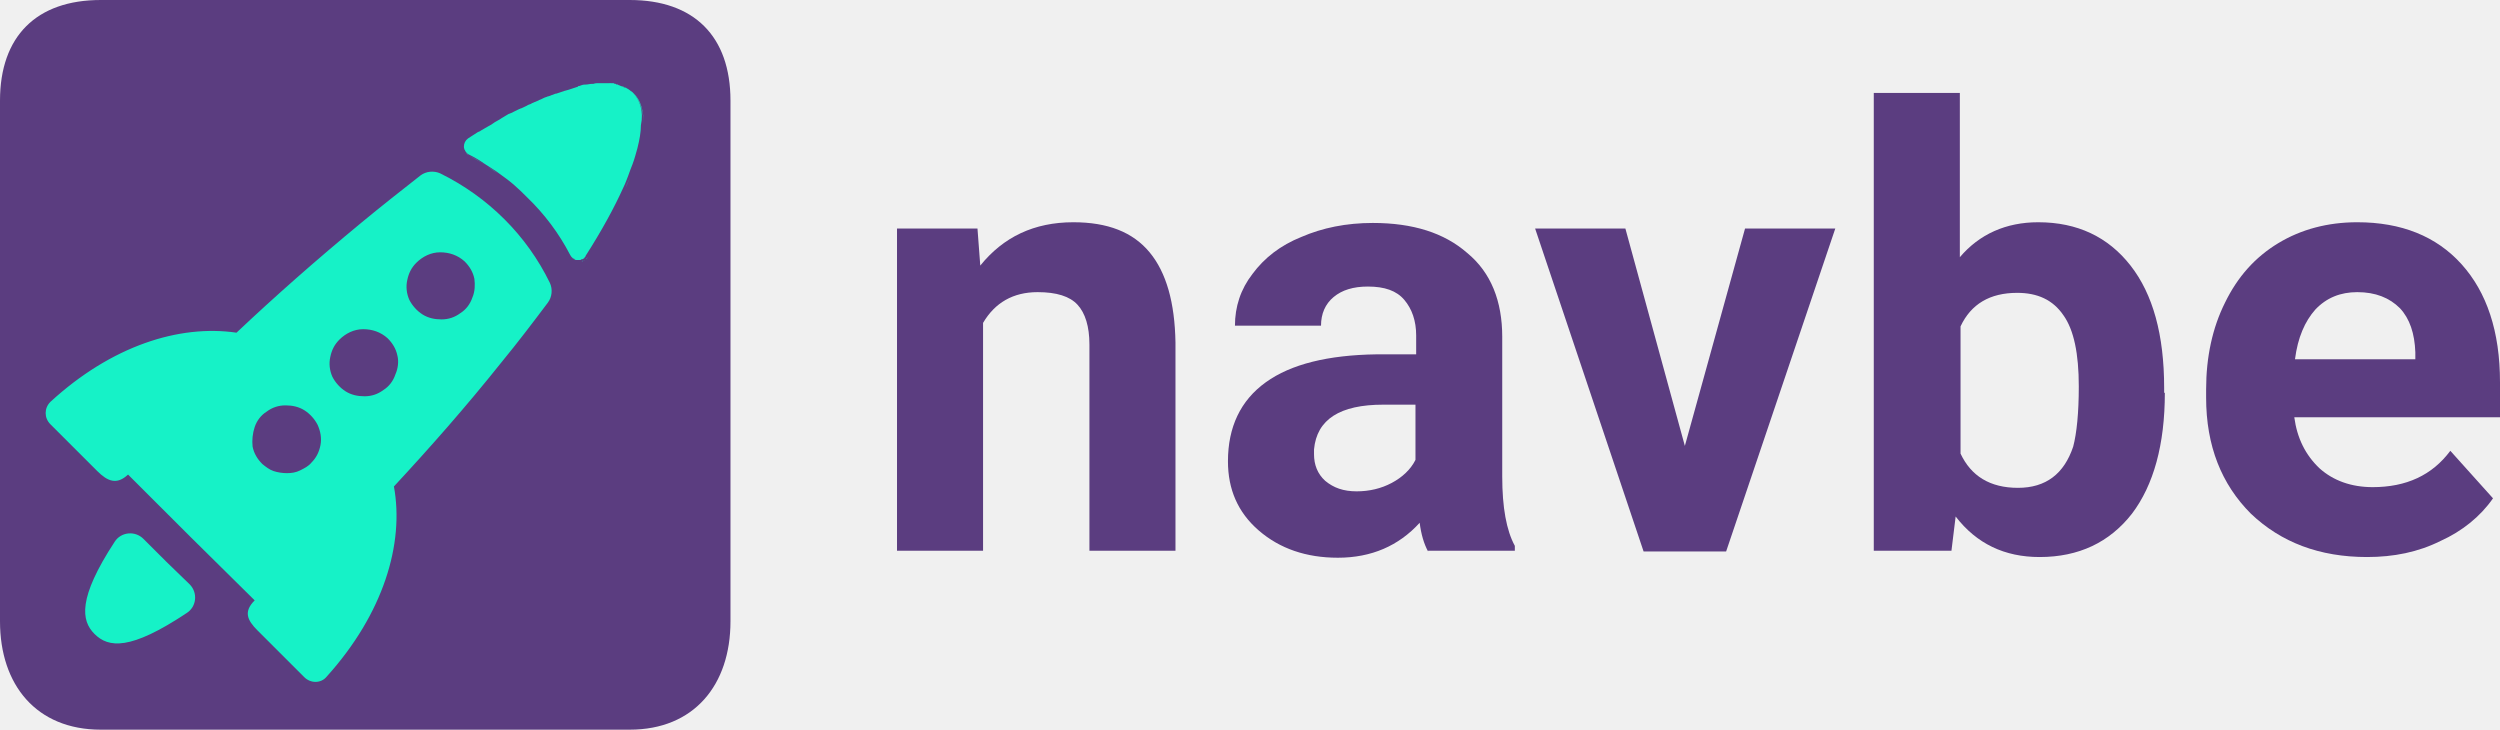
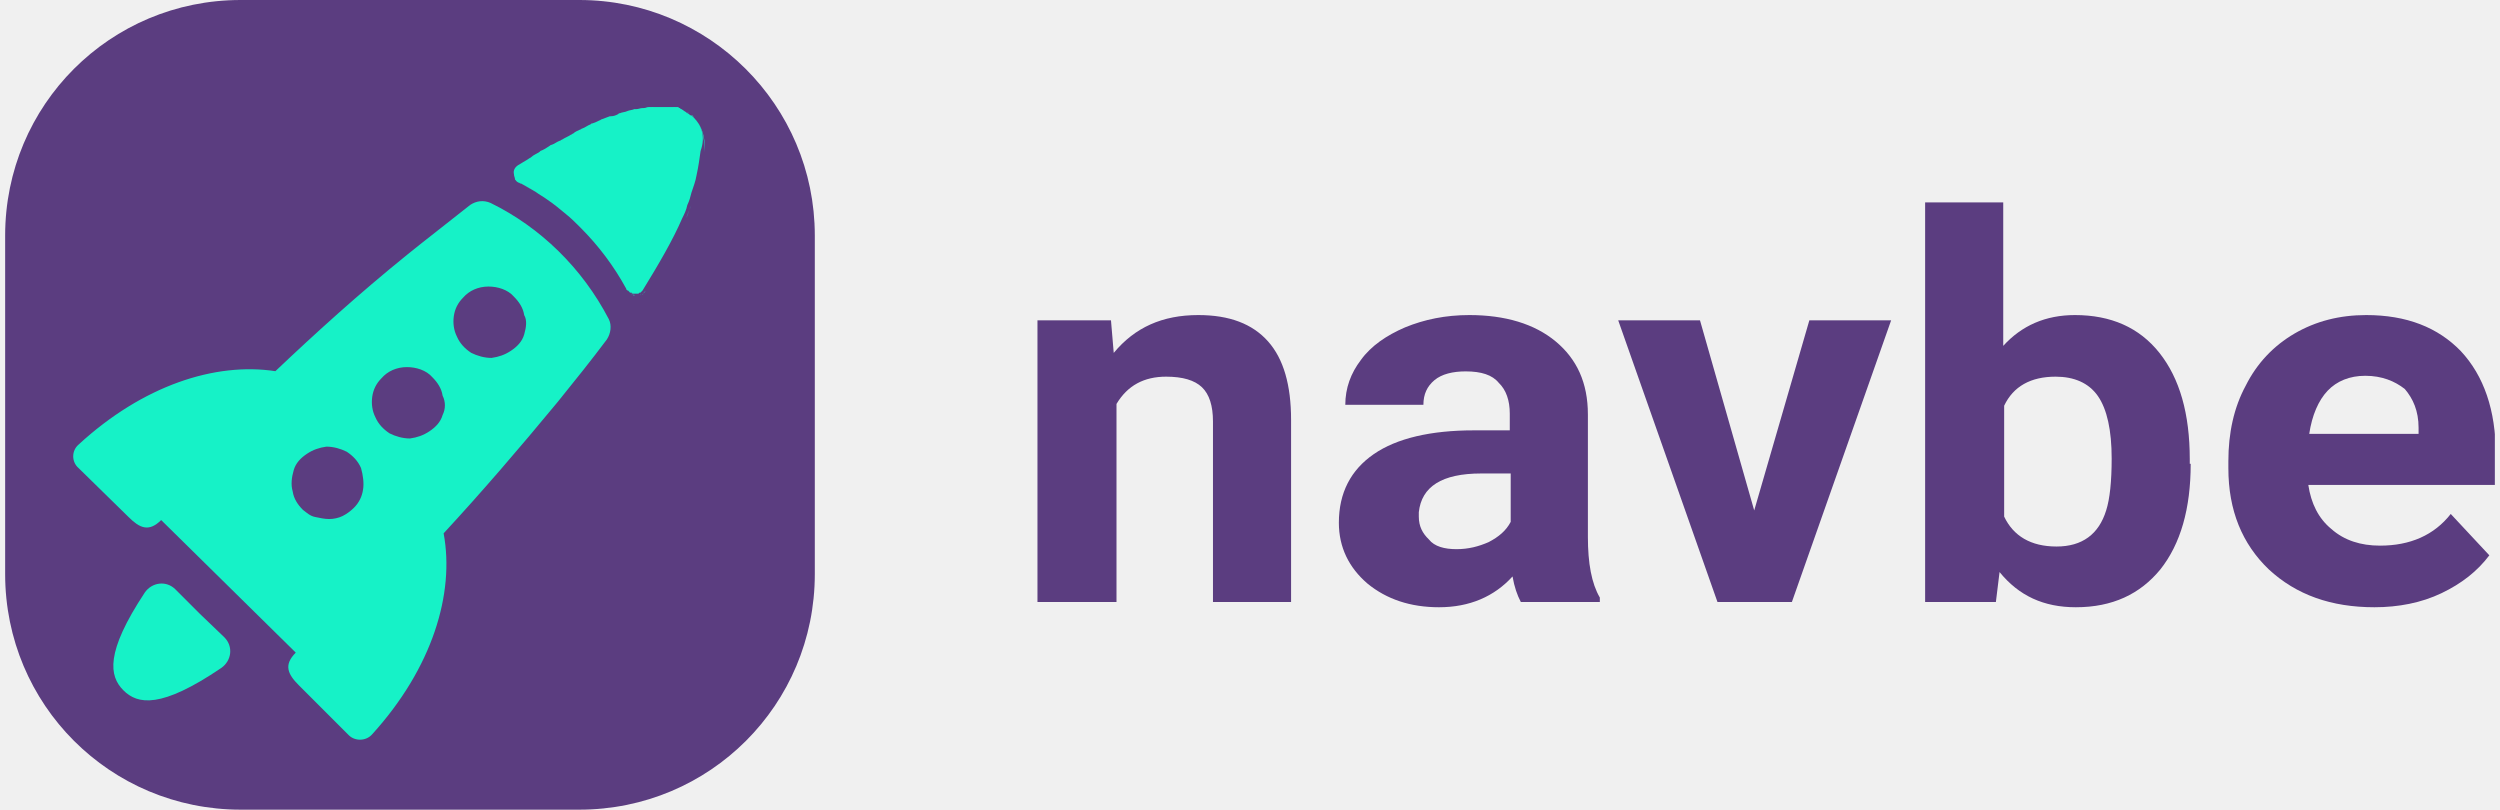
- <svg xmlns="http://www.w3.org/2000/svg" width="209" height="61" viewBox="0 0 209 61" fill="none">
-   <path d="M52.645 61H8.423C3.042 61 0 57.261 0 51.944V8.414C0 3.038 3.042 0 8.423 0H52.645C58.026 0 61.068 3.038 61.068 8.414V51.944C61.068 57.261 58.026 61 52.645 61Z" fill="#5B3D80" />
-   <path d="M13.922 46.977L11.991 45.049C11.29 44.348 10.12 44.465 9.593 45.282C6.493 50.015 6.785 51.885 7.897 52.995C9.067 54.164 10.88 54.397 15.618 51.242C16.437 50.716 16.554 49.548 15.852 48.847L13.922 46.977Z" fill="#16F2C7" />
-   <path d="M47.264 7.596C47.439 7.537 47.615 7.479 47.849 7.42C47.615 7.479 47.439 7.537 47.264 7.596Z" fill="#16F2C7" />
-   <path d="M45.86 8.122C46.094 8.063 46.269 7.946 46.503 7.888C46.269 7.946 46.035 8.005 45.86 8.122Z" fill="#16F2C7" />
-   <path d="M48.082 21.736C48.024 21.736 48.024 21.677 47.965 21.677C47.965 21.677 48.024 21.736 48.082 21.736Z" fill="#16F2C7" />
-   <path d="M46.562 7.829C46.737 7.771 46.913 7.713 47.088 7.654C46.913 7.713 46.737 7.771 46.562 7.829Z" fill="#16F2C7" />
-   <path d="M48.258 21.852C48.2 21.852 48.2 21.794 48.141 21.794C48.2 21.794 48.2 21.852 48.258 21.852Z" fill="#16F2C7" />
-   <path d="M47.849 7.42C48.024 7.362 48.2 7.304 48.375 7.245C48.2 7.304 48.024 7.362 47.849 7.42Z" fill="#16F2C7" />
-   <path d="M49.077 7.128C49.252 7.07 49.428 7.07 49.603 7.07C49.369 7.07 49.252 7.07 49.077 7.128Z" fill="#16F2C7" />
-   <path d="M48.492 7.245C48.667 7.187 48.784 7.187 48.96 7.128C48.843 7.128 48.667 7.187 48.492 7.245Z" fill="#16F2C7" />
-   <path d="M45.158 8.414C45.333 8.355 45.509 8.238 45.684 8.18C45.509 8.238 45.333 8.355 45.158 8.414Z" fill="#16F2C7" />
-   <path d="M41.94 10.05C42.174 9.933 42.35 9.816 42.525 9.699C42.35 9.816 42.174 9.933 41.94 10.05Z" fill="#16F2C7" />
-   <path d="M39.25 11.686C39.542 11.511 39.776 11.335 40.069 11.16C39.776 11.394 39.484 11.511 39.25 11.686Z" fill="#16F2C7" />
-   <path d="M42.701 9.641C42.935 9.524 43.169 9.407 43.403 9.29C43.227 9.349 42.993 9.465 42.701 9.641Z" fill="#16F2C7" />
-   <path d="M41.005 10.576C41.239 10.4 41.531 10.283 41.765 10.108C41.531 10.283 41.297 10.459 41.005 10.576Z" fill="#16F2C7" />
-   <path d="M47.907 21.619C47.849 21.56 47.79 21.502 47.79 21.443C47.79 21.502 47.849 21.56 47.907 21.619Z" fill="#16F2C7" />
-   <path d="M44.339 8.764C44.573 8.647 44.807 8.531 44.982 8.472C44.807 8.589 44.573 8.706 44.339 8.764Z" fill="#16F2C7" />
-   <path d="M49.662 7.011C49.779 7.011 49.954 7.011 50.071 6.953C49.954 7.011 49.779 7.011 49.662 7.011Z" fill="#16F2C7" />
-   <path d="M43.052 15.601C42.584 15.191 42.116 14.841 41.59 14.49C42.116 14.841 42.584 15.191 43.052 15.601Z" fill="#16F2C7" />
-   <path d="M43.578 9.173C43.754 9.056 43.929 8.998 44.163 8.881C43.988 8.94 43.812 9.056 43.578 9.173Z" fill="#16F2C7" />
-   <path d="M51.416 7.07C51.475 7.07 51.533 7.07 51.592 7.128C51.533 7.07 51.475 7.07 51.416 7.07Z" fill="#16F2C7" />
-   <path d="M52.002 7.187C52.06 7.187 52.118 7.245 52.177 7.245C52.06 7.245 52.06 7.245 52.002 7.187Z" fill="#16F2C7" />
-   <path d="M52.469 7.479C52.528 7.537 52.587 7.537 52.645 7.596C52.587 7.537 52.528 7.479 52.469 7.479Z" fill="#16F2C7" />
-   <path d="M52.704 7.596C52.762 7.654 52.821 7.713 52.879 7.771C52.879 7.713 52.762 7.654 52.704 7.596Z" fill="#16F2C7" />
-   <path d="M52.236 7.304C52.294 7.304 52.353 7.362 52.411 7.362C52.353 7.362 52.294 7.362 52.236 7.304Z" fill="#16F2C7" />
-   <path d="M40.244 11.101C40.478 10.985 40.712 10.809 40.946 10.693C40.712 10.809 40.478 10.926 40.244 11.101Z" fill="#16F2C7" />
-   <path d="M51.709 7.128C51.767 7.128 51.826 7.187 51.885 7.187C51.826 7.128 51.767 7.128 51.709 7.128Z" fill="#16F2C7" />
-   <path d="M41.59 14.49C41.239 14.257 40.946 14.023 40.595 13.848C40.946 14.023 41.297 14.257 41.59 14.49Z" fill="#16F2C7" />
-   <path d="M38.957 12.737C38.899 12.621 38.84 12.504 38.84 12.387C38.899 12.504 38.899 12.679 38.957 12.737Z" fill="#16F2C7" />
-   <path d="M53.055 13.789C52.938 14.082 52.821 14.432 52.704 14.724C52.821 14.432 52.938 14.082 53.055 13.789Z" fill="#16F2C7" />
-   <path d="M53.756 10.517C53.756 11.101 53.639 11.744 53.464 12.445C53.639 11.744 53.756 11.101 53.756 10.517Z" fill="#16F2C7" />
-   <path d="M40.01 11.218C40.069 11.16 40.127 11.16 40.244 11.101C40.186 11.101 40.069 11.16 40.01 11.218Z" fill="#16F2C7" />
-   <path d="M53.464 12.445C53.347 12.854 53.23 13.322 53.054 13.789C53.23 13.322 53.347 12.854 53.464 12.445Z" fill="#16F2C7" />
-   <path d="M48.726 21.794C48.667 21.794 48.667 21.852 48.609 21.852C48.667 21.852 48.726 21.852 48.726 21.794Z" fill="#16F2C7" />
-   <path d="M48.901 21.735C48.843 21.735 48.843 21.794 48.784 21.794C48.843 21.735 48.901 21.735 48.901 21.735Z" fill="#16F2C7" />
-   <path d="M48.141 21.794C48.141 21.794 48.082 21.794 48.082 21.735C48.082 21.794 48.141 21.794 48.141 21.794Z" fill="#16F2C7" />
-   <path d="M49.135 21.502C49.077 21.56 49.077 21.619 49.018 21.677C49.018 21.619 49.077 21.56 49.135 21.502Z" fill="#16F2C7" />
-   <path d="M52.703 14.724C52.586 15.075 52.411 15.367 52.294 15.717C52.411 15.425 52.586 15.075 52.703 14.724Z" fill="#16F2C7" />
-   <path d="M50.949 6.953C51.007 6.953 51.066 6.953 51.066 6.953C51.007 7.011 51.007 7.011 50.949 6.953Z" fill="#16F2C7" />
-   <path d="M51.592 7.07C51.651 7.07 51.651 7.07 51.709 7.128C51.651 7.128 51.592 7.07 51.592 7.07Z" fill="#16F2C7" />
-   <path d="M51.885 7.187C51.943 7.187 51.943 7.187 52.002 7.245C51.943 7.187 51.885 7.187 51.885 7.187Z" fill="#16F2C7" />
-   <path d="M52.119 7.245C52.177 7.245 52.177 7.304 52.236 7.304C52.236 7.304 52.177 7.304 52.119 7.245Z" fill="#16F2C7" />
-   <path d="M38.957 12.737C39.016 12.854 39.133 12.971 39.25 13.03C39.718 13.263 40.127 13.497 40.537 13.789C40.127 13.497 39.659 13.263 39.25 13.03C39.133 12.971 39.074 12.854 38.957 12.737Z" fill="#16F2C7" />
-   <path d="M52.938 7.771C53.581 8.355 53.815 9.29 53.815 10.459C53.815 9.349 53.523 8.414 52.938 7.771Z" fill="#16F2C7" />
-   <path d="M52.411 7.42C52.47 7.42 52.47 7.479 52.528 7.479C52.47 7.42 52.411 7.42 52.411 7.42Z" fill="#16F2C7" />
-   <path d="M52.645 7.537L52.703 7.596C52.703 7.596 52.645 7.596 52.645 7.537Z" fill="#16F2C7" />
-   <path d="M40.888 10.634C40.946 10.634 40.946 10.576 41.005 10.576C41.005 10.634 40.946 10.634 40.888 10.634Z" fill="#16F2C7" />
-   <path d="M43.461 9.232C43.52 9.232 43.578 9.173 43.637 9.173C43.52 9.173 43.52 9.232 43.461 9.232Z" fill="#16F2C7" />
-   <path d="M44.163 8.881C44.222 8.881 44.28 8.823 44.339 8.823C44.28 8.823 44.222 8.823 44.163 8.881Z" fill="#16F2C7" />
-   <path d="M42.584 9.699C42.642 9.699 42.701 9.641 42.76 9.641C42.701 9.641 42.642 9.699 42.584 9.699Z" fill="#16F2C7" />
-   <path d="M41.765 10.166C41.824 10.108 41.882 10.108 41.941 10.05C41.882 10.05 41.824 10.108 41.765 10.166Z" fill="#16F2C7" />
-   <path d="M44.982 8.472C45.041 8.472 45.041 8.414 45.099 8.414C45.099 8.414 45.041 8.472 44.982 8.472Z" fill="#16F2C7" />
-   <path d="M48.375 7.245C48.433 7.245 48.492 7.245 48.492 7.187C48.492 7.245 48.433 7.245 48.375 7.245Z" fill="#16F2C7" />
-   <path d="M45.684 8.18C45.743 8.18 45.801 8.122 45.86 8.122C45.801 8.122 45.743 8.18 45.684 8.18Z" fill="#16F2C7" />
-   <path d="M46.445 7.888H46.503C46.503 7.829 46.503 7.829 46.445 7.888Z" fill="#16F2C7" />
-   <path d="M47.088 7.654C47.146 7.654 47.205 7.596 47.263 7.596C47.205 7.596 47.146 7.654 47.088 7.654Z" fill="#16F2C7" />
-   <path d="M52.938 7.771C52.879 7.713 52.821 7.654 52.704 7.596L52.645 7.537C52.587 7.479 52.528 7.479 52.47 7.42C52.411 7.42 52.411 7.362 52.353 7.362C52.294 7.362 52.236 7.304 52.177 7.304C52.119 7.304 52.119 7.245 52.06 7.245C52.002 7.245 51.943 7.187 51.885 7.187C51.826 7.187 51.826 7.187 51.768 7.128C51.709 7.128 51.651 7.07 51.592 7.07C51.534 7.07 51.534 7.07 51.475 7.011C51.417 7.011 51.358 7.011 51.3 6.953C51.241 6.953 51.183 6.953 51.183 6.953C51.124 6.953 51.066 6.953 51.007 6.953C50.949 6.953 50.89 6.953 50.89 6.953C50.832 6.953 50.773 6.953 50.715 6.953C50.656 6.953 50.598 6.953 50.598 6.953C50.481 6.953 50.305 6.953 50.13 6.953C50.071 6.953 50.071 6.953 50.013 6.953C49.896 6.953 49.779 6.953 49.603 7.011C49.545 7.011 49.545 7.011 49.486 7.011C49.311 7.011 49.136 7.07 48.96 7.07H48.901C48.726 7.07 48.609 7.128 48.434 7.187C48.375 7.187 48.316 7.187 48.316 7.245C48.141 7.304 47.966 7.362 47.79 7.42C47.615 7.479 47.439 7.537 47.205 7.596C47.147 7.596 47.088 7.654 47.03 7.654C46.854 7.713 46.679 7.771 46.503 7.829H46.445C46.269 7.888 46.035 8.005 45.801 8.063C45.743 8.063 45.684 8.122 45.626 8.122C45.45 8.18 45.275 8.297 45.099 8.355C45.041 8.355 45.041 8.414 44.982 8.414C44.748 8.531 44.514 8.589 44.339 8.706C44.28 8.706 44.222 8.764 44.163 8.764C43.988 8.881 43.812 8.94 43.578 9.056C43.52 9.056 43.462 9.115 43.403 9.115C43.169 9.232 42.935 9.349 42.701 9.465C42.643 9.465 42.584 9.524 42.526 9.524C42.35 9.641 42.116 9.758 41.941 9.874C41.882 9.933 41.824 9.933 41.765 9.991C41.531 10.108 41.239 10.284 41.005 10.459C40.946 10.459 40.946 10.517 40.888 10.517C40.654 10.634 40.42 10.809 40.186 10.926C40.127 10.985 40.069 10.985 39.952 11.043C39.659 11.218 39.425 11.394 39.133 11.569C38.899 11.744 38.782 11.978 38.782 12.27C38.782 12.387 38.84 12.504 38.899 12.621C38.958 12.738 39.075 12.854 39.191 12.913C39.659 13.146 40.069 13.38 40.478 13.672C40.829 13.906 41.122 14.081 41.473 14.315C41.941 14.666 42.467 15.016 42.935 15.425C43.344 15.776 43.696 16.126 44.047 16.477C45.509 17.879 46.737 19.515 47.673 21.327C47.732 21.385 47.732 21.443 47.79 21.502C47.79 21.502 47.849 21.502 47.849 21.56C47.907 21.619 47.907 21.619 47.966 21.619C47.966 21.619 48.024 21.619 48.024 21.677C48.083 21.677 48.083 21.736 48.141 21.736H48.2C48.258 21.736 48.258 21.736 48.316 21.736C48.375 21.736 48.375 21.736 48.434 21.736H48.492C48.55 21.736 48.55 21.736 48.609 21.677H48.667C48.726 21.677 48.726 21.619 48.785 21.619C48.785 21.619 48.843 21.619 48.843 21.56C48.901 21.502 48.96 21.443 48.96 21.385C50.305 19.282 51.358 17.353 52.119 15.659C52.294 15.308 52.411 14.958 52.528 14.666C52.645 14.315 52.762 14.023 52.879 13.731C53.055 13.263 53.172 12.796 53.289 12.387C53.464 11.686 53.581 11.043 53.581 10.459C53.815 9.349 53.523 8.414 52.938 7.771Z" fill="#16F2C7" />
-   <path d="M36.793 14.49C36.267 14.257 35.623 14.315 35.155 14.666C33.517 15.951 31.88 17.236 30.183 18.639C26.439 21.735 22.988 24.774 19.771 27.812C14.975 27.111 9.301 28.922 4.212 33.597C3.685 34.123 3.685 34.941 4.212 35.466L8.131 39.381C9.008 40.258 9.769 40.55 10.705 39.673L15.911 44.873L21.292 50.191C20.356 51.125 20.649 51.827 21.526 52.703L25.445 56.618C25.972 57.144 26.849 57.144 27.317 56.559C32.055 51.301 33.81 45.458 32.932 40.667C35.916 37.453 38.957 34.006 41.941 30.266C43.286 28.63 44.573 26.936 45.801 25.3C46.152 24.832 46.211 24.19 45.977 23.664C44.046 19.691 40.829 16.477 36.793 14.49ZM26.791 37.219C26.674 37.803 26.439 38.271 26.03 38.68C25.796 38.972 25.445 39.147 25.094 39.323C24.743 39.498 24.392 39.556 23.983 39.556C23.632 39.556 23.222 39.498 22.871 39.381C22.52 39.264 22.228 39.031 21.936 38.797C21.526 38.388 21.234 37.92 21.117 37.336C21.058 36.81 21.117 36.226 21.292 35.7C21.468 35.174 21.819 34.707 22.287 34.415C22.754 34.064 23.281 33.889 23.866 33.889C24.451 33.889 24.977 34.006 25.445 34.298C25.913 34.59 26.323 35.057 26.556 35.525C26.791 36.051 26.907 36.635 26.791 37.219ZM33.049 31.318C32.874 31.844 32.523 32.311 32.055 32.603C31.587 32.954 31.061 33.129 30.476 33.129C29.891 33.129 29.364 33.012 28.896 32.72C28.428 32.428 28.019 31.961 27.785 31.493C27.551 30.967 27.492 30.383 27.609 29.857C27.726 29.273 27.96 28.805 28.37 28.396C28.896 27.871 29.598 27.52 30.359 27.52C31.119 27.52 31.821 27.754 32.406 28.28C32.815 28.689 33.108 29.156 33.225 29.74C33.342 30.208 33.283 30.792 33.049 31.318ZM39.484 24.891C39.308 25.417 38.957 25.884 38.489 26.176C38.021 26.527 37.495 26.702 36.91 26.702C36.325 26.702 35.799 26.585 35.331 26.293C34.863 26.001 34.453 25.533 34.219 25.066C33.985 24.54 33.927 23.956 34.044 23.43C34.161 22.846 34.395 22.378 34.804 21.969C35.331 21.443 36.033 21.093 36.793 21.093C37.553 21.093 38.255 21.326 38.84 21.852C39.25 22.261 39.542 22.729 39.659 23.313C39.718 23.781 39.718 24.365 39.484 24.891Z" fill="#16F2C7" />
-   <path d="M81.717 19.106L81.951 22.203C83.881 19.808 86.455 18.58 89.73 18.58C92.597 18.58 94.702 19.398 96.106 21.093C97.51 22.787 98.212 25.3 98.27 28.63V46.042H91.076V28.805C91.076 27.286 90.725 26.176 90.081 25.475C89.438 24.774 88.326 24.423 86.747 24.423C84.7 24.423 83.179 25.3 82.184 26.994V46.042H74.99V19.106H81.717Z" fill="#5B3D80" />
-   <path d="M113.42 41.076C114.473 41.076 115.468 40.842 116.345 40.374C117.223 39.907 117.924 39.264 118.334 38.446V33.83H115.643C112.017 33.83 110.086 35.057 109.852 37.57V37.979C109.852 38.855 110.145 39.615 110.788 40.199C111.49 40.783 112.309 41.076 113.42 41.076ZM119.387 46.1C119.036 45.458 118.802 44.64 118.685 43.705C116.93 45.633 114.649 46.626 111.841 46.626C109.209 46.626 106.986 45.867 105.231 44.348C103.476 42.828 102.657 40.9 102.657 38.563C102.657 35.7 103.71 33.48 105.816 31.961C107.922 30.442 111.022 29.682 115.058 29.623H118.392V28.046C118.392 26.819 118.041 25.826 117.398 25.066C116.755 24.306 115.76 23.956 114.356 23.956C113.128 23.956 112.192 24.248 111.49 24.832C110.788 25.417 110.437 26.235 110.437 27.228H103.242C103.242 25.65 103.71 24.19 104.705 22.904C105.699 21.56 107.045 20.509 108.799 19.807C110.554 19.048 112.543 18.639 114.766 18.639C118.1 18.639 120.732 19.457 122.663 21.151C124.651 22.787 125.587 25.183 125.587 28.163V39.849C125.587 42.419 125.938 44.348 126.64 45.633V46.042H119.387V46.1Z" fill="#5B3D80" />
-   <path d="M140.854 37.278L145.885 19.106H153.43L144.305 46.1H137.403L128.336 19.106H135.882L140.854 37.278Z" fill="#5B3D80" />
-   <path d="M173.787 32.311C173.787 29.565 173.377 27.578 172.5 26.352C171.622 25.066 170.335 24.482 168.639 24.482C166.358 24.482 164.778 25.417 163.901 27.286V37.92C164.778 39.79 166.358 40.783 168.698 40.783C171.037 40.783 172.558 39.615 173.319 37.336C173.611 36.226 173.787 34.532 173.787 32.311ZM180.981 32.837C180.981 37.161 180.045 40.55 178.232 42.945C176.36 45.341 173.787 46.568 170.511 46.568C167.586 46.568 165.246 45.458 163.492 43.179L163.141 46.042H156.648V7.771H163.843V21.502C165.48 19.574 167.703 18.58 170.394 18.58C173.67 18.58 176.243 19.807 178.115 22.203C179.987 24.599 180.923 27.988 180.923 32.428V32.837H180.981Z" fill="#5B3D80" />
-   <path d="M197.067 24.423C195.663 24.423 194.493 24.891 193.557 25.884C192.68 26.877 192.095 28.221 191.861 30.033H201.922V29.448C201.864 27.871 201.454 26.644 200.635 25.767C199.758 24.891 198.588 24.423 197.067 24.423ZM197.886 46.568C193.908 46.568 190.691 45.341 188.176 42.945C185.719 40.491 184.432 37.278 184.432 33.246V32.545C184.432 29.857 184.959 27.403 186.012 25.3C187.065 23.138 188.527 21.502 190.457 20.333C192.388 19.165 194.61 18.58 197.067 18.58C200.752 18.58 203.677 19.749 205.783 22.086C207.889 24.423 209 27.695 209 31.961V34.882H191.803C192.037 36.635 192.739 38.037 193.908 39.148C195.078 40.199 196.599 40.725 198.354 40.725C201.162 40.725 203.326 39.732 204.847 37.687L208.415 41.66C207.362 43.179 205.841 44.406 204.028 45.224C202.156 46.159 200.109 46.568 197.886 46.568Z" fill="#5B3D80" />
+ <svg xmlns="http://www.w3.org/2000/svg" width="352" height="114" viewBox="0 0 352 114" fill="none">
+   <g clip-path="url(#clip0_1308_643)">
+     <path d="M156.426 45.104L156.814 49.689C159.789 46.096 163.671 44.361 168.717 44.361C173.116 44.361 176.35 45.6 178.55 48.078C180.749 50.556 181.784 54.274 181.784 59.106V84.757H170.787V59.354C170.787 57.124 170.269 55.513 169.234 54.522C168.199 53.53 166.517 53.035 164.188 53.035C161.083 53.035 158.754 54.274 157.202 56.876V84.757H146.075V45.104H156.426Z" fill="#5B3D80" />
+     <path d="M205.073 77.322C206.755 77.322 208.178 76.95 209.601 76.33C211.025 75.587 212.06 74.719 212.707 73.48V66.665H208.566C203.003 66.665 200.157 68.524 199.768 72.117V72.737C199.768 74.1 200.286 75.091 201.192 75.959C201.968 76.95 203.391 77.322 205.073 77.322ZM214.13 84.757C213.612 83.765 213.224 82.65 212.965 81.163C210.378 84.013 206.884 85.5 202.615 85.5C198.604 85.5 195.24 84.385 192.523 82.154C189.935 79.924 188.512 77.074 188.512 73.604C188.512 69.391 190.194 66.169 193.429 63.939C196.663 61.709 201.45 60.593 207.531 60.593H212.577V58.239C212.577 56.38 212.06 54.893 211.025 53.902C210.119 52.787 208.566 52.291 206.367 52.291C204.556 52.291 203.003 52.663 201.968 53.53C200.933 54.398 200.415 55.513 200.415 57H189.418C189.418 54.646 190.194 52.539 191.617 50.68C193.041 48.698 195.24 47.211 197.828 46.096C200.545 44.98 203.52 44.361 206.884 44.361C211.93 44.361 216.071 45.6 219.046 48.078C222.022 50.556 223.575 53.902 223.575 58.363V75.587C223.575 79.304 224.092 82.154 225.257 84.137V84.757H214.13Z" fill="#5B3D80" />
+     <path d="M246.993 71.87L254.756 45.104H266.271L252.298 84.757H241.818L227.844 45.104H239.359L246.993 71.87Z" fill="#5B3D80" />
+     <path d="M297.323 64.559C297.323 60.593 296.676 57.62 295.382 55.761C294.088 53.902 292.018 53.035 289.431 53.035C285.937 53.035 283.479 54.398 282.185 57.124V72.737C283.479 75.463 285.937 76.95 289.56 76.95C293.183 76.95 295.512 75.215 296.547 71.87C297.064 70.259 297.323 67.78 297.323 64.559ZM308.45 65.302C308.45 71.622 307.027 76.578 304.18 80.172C301.334 83.641 297.452 85.5 292.277 85.5C287.749 85.5 284.255 83.889 281.538 80.543L281.021 84.757H271.058V28.5H282.056V48.698C284.644 45.848 288.007 44.361 292.148 44.361C297.194 44.361 301.204 46.096 304.051 49.689C306.897 53.283 308.32 58.239 308.32 64.683V65.302H308.45Z" fill="#5B3D80" />
+     <path d="M333.032 52.911C330.833 52.911 329.021 53.654 327.727 55.017C326.434 56.38 325.528 58.487 325.14 61.089H340.536V60.222C340.536 57.867 339.76 56.133 338.595 54.77C337.172 53.654 335.361 52.911 333.032 52.911ZM334.326 85.5C328.245 85.5 323.328 83.765 319.447 80.172C315.695 76.578 313.754 71.87 313.754 65.922V64.93C313.754 60.965 314.53 57.372 316.212 54.274C317.765 51.176 320.094 48.698 323.07 46.963C326.045 45.228 329.409 44.361 333.161 44.361C338.854 44.361 343.253 46.096 346.488 49.441C349.722 52.911 351.404 57.743 351.404 63.939V68.276H325.01C325.398 70.878 326.434 72.985 328.245 74.472C330.056 76.083 332.385 76.826 335.102 76.826C339.372 76.826 342.736 75.339 345.065 72.365L350.499 78.189C348.817 80.419 346.617 82.154 343.771 83.517C340.924 84.88 337.69 85.5 334.326 85.5Z" fill="#5B3D80" />
+   </g>
+   <g clip-path="url(#clip1_1308_643)">
+     <path d="M81.559 114H33.891C15.513 114 0.725 99.212 0.725 80.834V33.166C0.725 14.788 15.513 0 33.891 0H81.559C99.793 0 114.725 14.788 114.725 33.166V80.834C114.725 99.212 99.937 114 81.559 114Z" fill="#5B3D80" />
+     <path d="M28.148 86.433L24.702 82.987C23.41 81.695 21.399 81.982 20.395 83.418C14.795 91.889 15.369 95.191 17.379 97.201C19.389 99.212 22.692 99.786 31.163 94.043C32.599 93.038 32.886 91.028 31.593 89.736L28.148 86.433Z" fill="#16F2C7" />
+     <path d="M87.589 16.081C87.876 15.937 88.306 15.793 88.594 15.793C88.306 15.937 87.876 16.081 87.589 16.081Z" fill="#16F2C7" />
+     <path d="M85.148 17.085C85.578 16.942 85.866 16.798 86.296 16.655C85.866 16.798 85.435 16.942 85.148 17.085Z" fill="#16F2C7" />
+     <path d="M89.024 41.494L88.881 41.35C88.881 41.35 89.024 41.35 89.024 41.494Z" fill="#16F2C7" />
+     <path d="M86.296 16.655C86.584 16.511 86.871 16.368 87.301 16.368C87.014 16.368 86.727 16.511 86.296 16.655Z" fill="#16F2C7" />
+     <path d="M89.311 41.637C89.311 41.637 89.168 41.637 89.168 41.494C89.311 41.494 89.311 41.494 89.311 41.637Z" fill="#16F2C7" />
+     <path d="M88.594 15.793C88.881 15.65 89.311 15.65 89.599 15.506C89.311 15.65 88.881 15.793 88.594 15.793Z" fill="#16F2C7" />
+     <path d="M90.747 15.219C91.034 15.219 91.321 15.075 91.608 15.075C91.465 15.219 91.178 15.219 90.747 15.219Z" fill="#16F2C7" />
+     <path d="M89.886 15.506C90.173 15.506 90.46 15.363 90.747 15.363C90.46 15.363 90.173 15.363 89.886 15.506Z" fill="#16F2C7" />
+     <path d="M83.856 17.66C84.143 17.517 84.574 17.373 84.861 17.229C84.43 17.373 84.143 17.517 83.856 17.66Z" fill="#16F2C7" />
+     <path d="M78.113 20.532C78.544 20.388 78.831 20.101 79.262 19.957C78.974 20.101 78.544 20.244 78.113 20.532Z" fill="#16F2C7" />
+     <path d="M73.231 23.547C73.662 23.259 74.236 22.972 74.667 22.685C74.236 22.829 73.805 23.259 73.231 23.547Z" fill="#16F2C7" />
+     <path d="M79.548 19.814C79.979 19.526 80.41 19.383 80.84 19.096C80.41 19.383 79.979 19.526 79.548 19.814Z" fill="#16F2C7" />
+     <path d="M76.534 21.537C76.965 21.249 77.395 20.962 77.826 20.819C77.395 20.962 76.965 21.249 76.534 21.537Z" fill="#16F2C7" />
+     <path d="M88.737 41.206C88.593 41.063 88.593 41.063 88.45 40.919C88.593 41.063 88.737 41.063 88.737 41.206Z" fill="#16F2C7" />
+     <path d="M82.42 18.234C82.851 18.091 83.282 17.804 83.569 17.66C83.138 17.947 82.851 18.091 82.42 18.234Z" fill="#16F2C7" />
+     <path d="M80.122 30.438C79.261 29.72 78.399 29.003 77.538 28.428C78.399 29.003 79.261 29.72 80.122 30.438Z" fill="#16F2C7" />
+     <path d="M81.127 18.952C81.414 18.808 81.845 18.665 82.132 18.378C81.701 18.665 81.414 18.808 81.127 18.952Z" fill="#16F2C7" />
+     <path d="M90.748 41.207C90.604 41.35 90.604 41.35 90.748 41.207C90.604 41.35 90.604 41.35 90.748 41.207Z" fill="#16F2C7" />
+     <path d="M96.06 15.506C96.203 15.506 96.203 15.65 96.347 15.65C96.203 15.506 96.06 15.506 96.06 15.506Z" fill="#16F2C7" />
+     <path d="M96.921 15.937C97.065 15.937 97.065 16.081 97.209 16.081C97.065 16.081 97.065 15.937 96.921 15.937Z" fill="#16F2C7" />
+     <path d="M97.352 16.224C97.496 16.368 97.639 16.368 97.783 16.511C97.639 16.368 97.496 16.224 97.352 16.224Z" fill="#16F2C7" />
+     <path d="M96.49 15.65C96.634 15.65 96.634 15.793 96.778 15.793C96.634 15.793 96.634 15.65 96.49 15.65Z" fill="#16F2C7" />
+     <path d="M75.098 22.398C75.528 22.111 75.959 21.824 76.246 21.68C75.959 21.824 75.528 22.111 75.098 22.398Z" fill="#16F2C7" />
+     <path d="M95.485 15.363C95.629 15.363 95.629 15.363 95.773 15.506C95.773 15.363 95.629 15.363 95.485 15.363Z" fill="#16F2C7" />
+     <path d="M77.538 28.428C76.964 27.997 76.389 27.567 75.815 27.28C76.389 27.567 76.964 27.997 77.538 28.428Z" fill="#16F2C7" />
+     <path d="M72.8 25.413C72.657 25.27 72.657 24.982 72.657 24.695C72.657 24.982 72.8 25.126 72.8 25.413Z" fill="#16F2C7" />
+     <path d="M97.926 27.136C97.783 27.71 97.496 28.285 97.352 28.859C97.496 28.285 97.783 27.71 97.926 27.136Z" fill="#16F2C7" />
+     <path d="M99.219 21.393C99.219 22.398 98.931 23.546 98.644 24.839C98.931 23.546 99.219 22.398 99.219 21.393Z" fill="#16F2C7" />
+     <path d="M74.667 22.542C74.811 22.398 74.954 22.398 75.098 22.254C74.954 22.398 74.811 22.542 74.667 22.542Z" fill="#16F2C7" />
+     <path d="M98.643 24.839C98.5 25.557 98.213 26.418 97.925 27.279C98.213 26.418 98.5 25.557 98.643 24.839Z" fill="#16F2C7" />
+     <path d="M90.317 41.494H90.173C90.173 41.637 90.173 41.494 90.317 41.494Z" fill="#16F2C7" />
+     <path d="M90.603 41.35L90.46 41.494C90.46 41.494 90.46 41.35 90.603 41.35Z" fill="#16F2C7" />
+     <path d="M88.881 41.35C88.881 41.207 88.737 41.207 88.881 41.35C88.737 41.207 88.881 41.207 88.881 41.35Z" fill="#16F2C7" />
+     <path d="M90.891 40.919C90.891 41.063 90.747 41.063 90.604 41.206C90.747 41.206 90.891 41.063 90.891 40.919Z" fill="#16F2C7" />
+     <path d="M97.352 28.859C97.065 29.433 96.921 30.008 96.634 30.726C96.778 30.151 97.065 29.577 97.352 28.859Z" fill="#16F2C7" />
+     <path d="M95.772 15.363C95.772 15.363 95.916 15.363 95.916 15.506C95.916 15.506 95.916 15.363 95.772 15.363Z" fill="#16F2C7" />
+     <path d="M94.768 15.075C94.911 15.075 94.911 15.075 95.055 15.075C94.911 15.219 94.768 15.075 94.768 15.075Z" fill="#16F2C7" />
+     <path d="M96.347 15.65C96.347 15.65 96.49 15.65 96.49 15.793C96.49 15.65 96.347 15.65 96.347 15.65Z" fill="#16F2C7" />
+     <path d="M91.752 15.219C91.896 15.219 91.896 15.219 92.04 15.219C91.896 15.075 91.752 15.075 91.752 15.219Z" fill="#16F2C7" />
+     <path d="M72.801 25.413C72.944 25.557 73.088 25.844 73.375 25.844C74.236 26.274 74.954 26.705 75.672 27.136C74.954 26.705 74.093 26.274 73.375 25.844C73.231 25.7 72.944 25.557 72.801 25.413Z" fill="#16F2C7" />
+     <path d="M97.639 16.511C98.787 17.66 99.218 19.239 99.218 21.393C99.362 19.239 98.787 17.66 97.639 16.511Z" fill="#16F2C7" />
+     <path d="M96.778 15.793C96.778 15.793 96.921 15.793 96.921 15.937L96.778 15.793Z" fill="#16F2C7" />
+     <path d="M97.208 16.081C97.208 16.081 97.352 16.224 97.208 16.081C97.352 16.224 97.208 16.081 97.208 16.081Z" fill="#16F2C7" />
+     <path d="M76.246 21.68L76.39 21.536C76.39 21.536 76.39 21.536 76.246 21.68Z" fill="#16F2C7" />
+     <path d="M80.841 19.096C80.984 19.096 80.984 18.952 81.128 18.952C80.984 18.952 80.841 19.096 80.841 19.096Z" fill="#16F2C7" />
+     <path d="M82.133 18.378C82.276 18.378 82.276 18.234 82.42 18.234C82.276 18.378 82.133 18.378 82.133 18.378Z" fill="#16F2C7" />
+     <path d="M79.261 19.957C79.405 19.957 79.405 19.814 79.548 19.814C79.405 19.814 79.405 19.814 79.261 19.957Z" fill="#16F2C7" />
+     <path d="M77.825 20.675C77.969 20.675 78.112 20.532 78.112 20.532C78.112 20.532 77.969 20.675 77.825 20.675Z" fill="#16F2C7" />
+     <path d="M83.569 17.804C83.712 17.804 83.712 17.804 83.856 17.66C83.712 17.66 83.712 17.66 83.569 17.804Z" fill="#16F2C7" />
+     <path d="M84.716 17.229C84.86 17.229 84.86 17.086 85.004 17.086C85.004 17.086 84.86 17.229 84.716 17.229Z" fill="#16F2C7" />
+     <path d="M87.302 16.224C87.445 16.224 87.445 16.224 87.589 16.081C87.445 16.224 87.445 16.224 87.302 16.224Z" fill="#16F2C7" />
+     <path d="M97.639 16.511C97.495 16.368 97.352 16.224 97.208 16.224C97.208 16.224 97.065 16.224 97.065 16.081C96.921 16.081 96.921 15.937 96.777 15.937C96.777 15.937 96.634 15.937 96.634 15.793C96.49 15.793 96.49 15.65 96.347 15.65C96.347 15.65 96.203 15.65 96.203 15.506C96.059 15.506 96.059 15.363 95.916 15.363C95.916 15.363 95.772 15.363 95.772 15.219C95.629 15.219 95.629 15.219 95.485 15.075C95.342 15.075 95.342 15.075 95.198 15.075C95.055 15.075 95.055 15.075 94.911 15.075C94.767 15.075 94.767 15.075 94.624 15.075C94.48 15.075 94.337 15.075 94.337 15.075C94.193 15.075 94.193 15.075 94.049 15.075C93.906 15.075 93.762 15.075 93.619 15.075C93.475 15.075 93.475 15.075 93.332 15.075C93.044 15.075 92.757 15.075 92.614 15.075H92.47C92.183 15.075 92.039 15.075 91.752 15.075C91.609 15.075 91.609 15.075 91.465 15.075C91.178 15.075 90.891 15.219 90.604 15.219H90.46C90.173 15.219 89.886 15.363 89.599 15.363C89.455 15.363 89.455 15.363 89.311 15.363C89.024 15.506 88.594 15.506 88.306 15.65C88.019 15.793 87.588 15.793 87.301 15.937C87.158 15.937 87.158 15.937 87.014 16.081C86.727 16.224 86.44 16.368 86.009 16.368H85.866C85.435 16.511 85.148 16.655 84.717 16.799C84.573 16.799 84.573 16.942 84.43 16.942C84.143 17.086 83.856 17.229 83.425 17.373C83.281 17.373 83.281 17.373 83.138 17.516C82.707 17.66 82.42 17.947 81.989 18.091C81.845 18.091 81.845 18.234 81.702 18.234C81.415 18.378 80.984 18.521 80.697 18.808C80.553 18.808 80.553 18.952 80.41 18.952C79.979 19.239 79.548 19.383 79.118 19.67C78.974 19.67 78.974 19.814 78.83 19.814C78.4 19.957 78.112 20.244 77.682 20.388C77.538 20.388 77.394 20.532 77.394 20.532C76.964 20.819 76.533 21.106 76.102 21.249L75.959 21.393C75.528 21.68 75.097 21.824 74.81 22.111C74.667 22.254 74.523 22.254 74.379 22.398C73.949 22.685 73.374 22.972 72.944 23.259C72.513 23.547 72.226 23.977 72.369 24.552C72.369 24.839 72.513 24.982 72.513 25.27C72.656 25.413 72.8 25.7 73.087 25.7C73.949 26.131 74.667 26.562 75.385 26.992C75.959 27.423 76.533 27.71 77.107 28.141C77.969 28.715 78.83 29.433 79.692 30.151C80.41 30.725 80.984 31.3 81.702 32.018C84.286 34.602 86.44 37.474 88.163 40.632C88.163 40.776 88.306 40.919 88.45 40.919C88.45 40.919 88.45 40.919 88.594 41.063L88.737 41.206H88.881C88.881 41.206 89.024 41.206 89.024 41.35H89.168H89.311H89.455H89.599H89.742H89.886L90.029 41.206C90.029 41.206 90.029 41.206 90.173 41.206C90.316 41.063 90.316 41.063 90.46 40.919C92.757 37.186 94.767 33.74 96.059 30.725C96.347 30.151 96.634 29.577 96.777 28.859C97.065 28.285 97.208 27.71 97.352 27.136C97.639 26.274 97.926 25.557 98.07 24.695C98.357 23.403 98.5 22.254 98.644 21.249C99.362 19.239 98.787 17.66 97.639 16.511Z" fill="#16F2C7" />
+     <path d="M69.067 28.572C68.062 28.141 67.057 28.285 66.196 28.859C63.324 31.156 60.309 33.453 57.294 35.894C50.546 41.35 44.372 46.95 38.773 52.262C30.302 50.97 20.108 54.272 11.062 62.599C10.057 63.461 10.057 65.04 11.062 65.902L18.097 72.793C19.677 74.373 20.969 74.947 22.692 73.224L32.024 82.413L41.644 91.889C39.921 93.612 40.495 94.904 42.075 96.484L49.11 103.519C49.971 104.38 51.551 104.38 52.412 103.375C60.883 94.043 64.042 83.561 62.463 75.091C67.775 69.347 73.087 63.174 78.543 56.569C80.984 53.554 83.281 50.682 85.435 47.811C86.009 46.95 86.153 45.801 85.722 44.939C81.989 37.761 76.103 32.017 69.067 28.572ZM51.12 68.917C50.977 69.922 50.546 70.783 49.828 71.501C49.397 71.932 48.823 72.363 48.249 72.65C47.674 72.937 46.956 73.08 46.382 73.08C45.664 73.08 45.09 72.937 44.372 72.793C43.654 72.65 43.223 72.219 42.649 71.788C41.931 71.07 41.357 70.209 41.213 69.204C40.926 68.199 41.07 67.194 41.357 66.189C41.644 65.184 42.362 64.466 43.223 63.892C44.085 63.317 44.946 63.03 45.951 62.886C46.956 62.886 47.961 63.174 48.823 63.604C49.684 64.179 50.402 64.897 50.833 65.902C51.12 66.907 51.264 68.055 51.12 68.917ZM62.319 58.436C62.032 59.441 61.314 60.158 60.453 60.733C59.591 61.307 58.73 61.594 57.725 61.738C56.72 61.738 55.715 61.451 54.853 61.02C53.992 60.446 53.274 59.728 52.843 58.723C52.412 57.861 52.269 56.856 52.412 55.851C52.556 54.846 52.987 53.985 53.705 53.267C54.566 52.262 55.858 51.688 57.294 51.688C58.586 51.688 60.022 52.118 60.883 53.123C61.601 53.841 62.175 54.703 62.319 55.708C62.75 56.569 62.75 57.574 62.319 58.436ZM73.805 47.093C73.518 48.098 72.8 48.816 71.939 49.39C71.077 49.965 70.216 50.252 69.211 50.395C68.206 50.395 67.201 50.108 66.339 49.677C65.478 49.103 64.76 48.385 64.329 47.38C63.898 46.519 63.755 45.514 63.898 44.509C64.042 43.504 64.473 42.642 65.191 41.924C66.052 40.919 67.344 40.345 68.78 40.345C70.072 40.345 71.508 40.776 72.37 41.781C73.087 42.499 73.662 43.36 73.805 44.365C74.236 45.083 74.092 46.088 73.805 47.093Z" fill="#16F2C7" />
+   </g>
+   <defs>
+     <clipPath id="clip0_1308_643">
+       <rect width="205.2" height="57" fill="white" transform="translate(146.075 28.5)" />
+     </clipPath>
+     <clipPath id="clip1_1308_643">
+       <rect width="114" height="114" fill="white" transform="translate(0.724976)" />
+     </clipPath>
+   </defs>
</svg>
